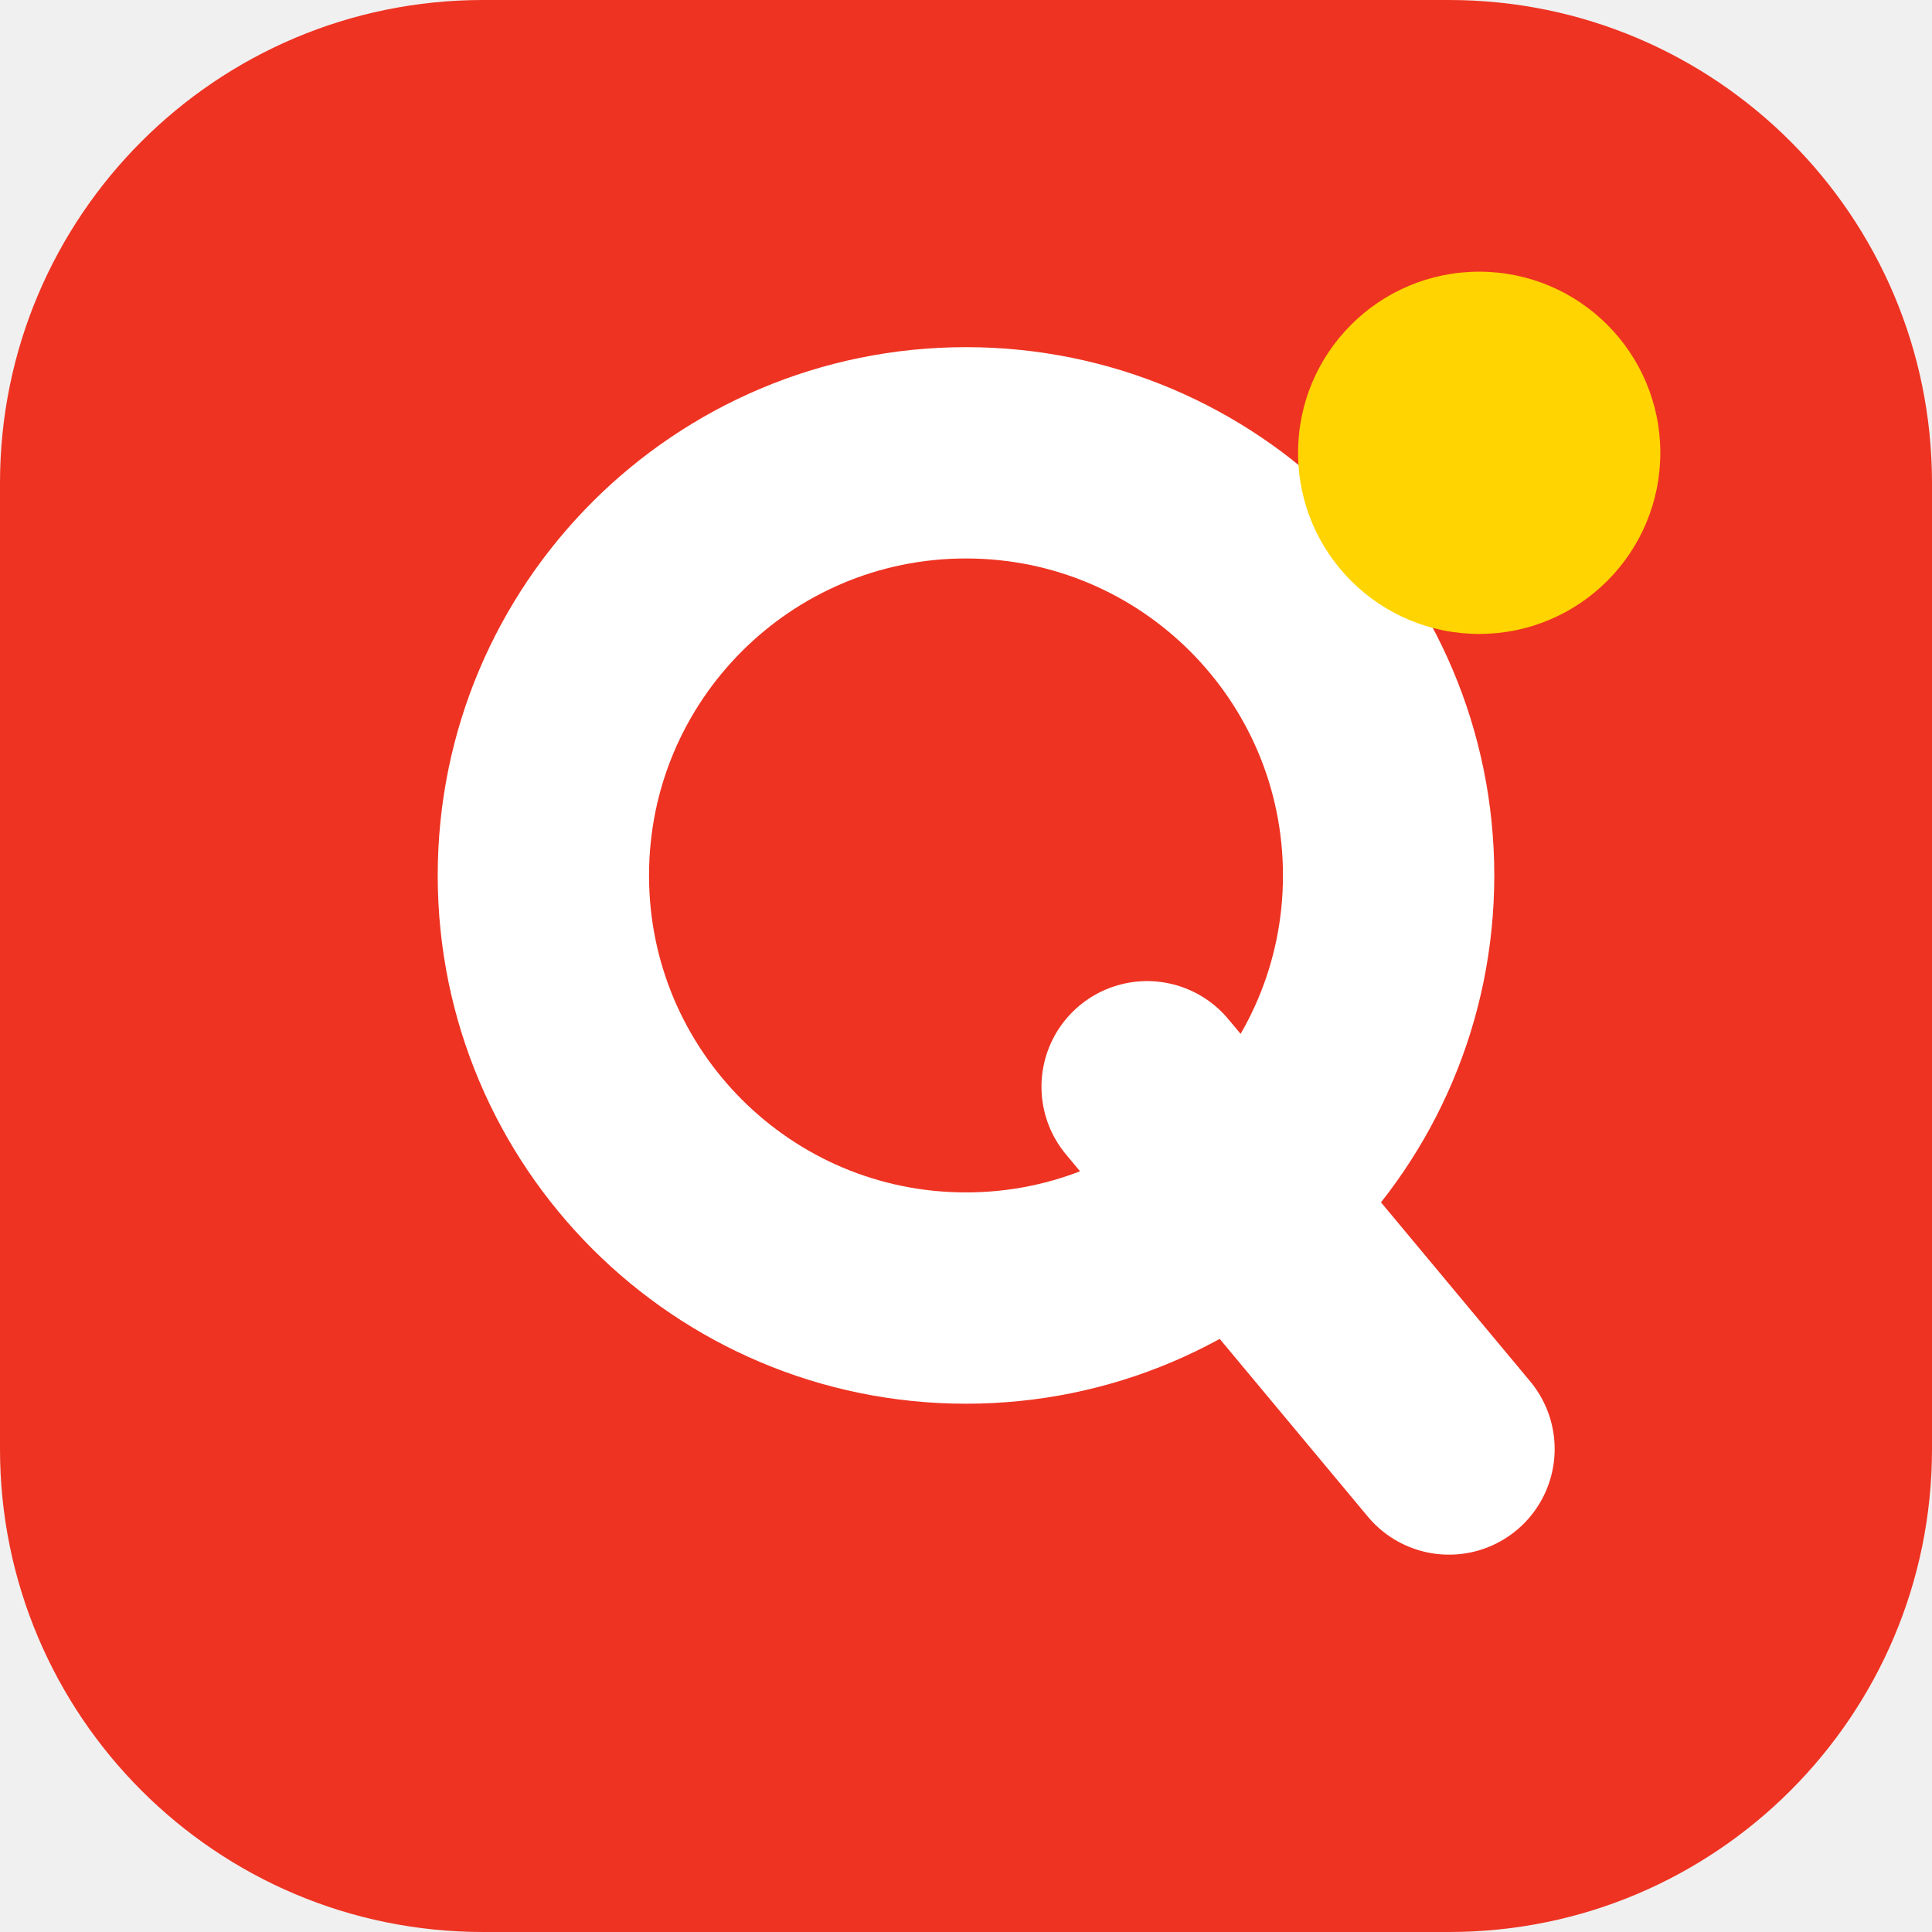
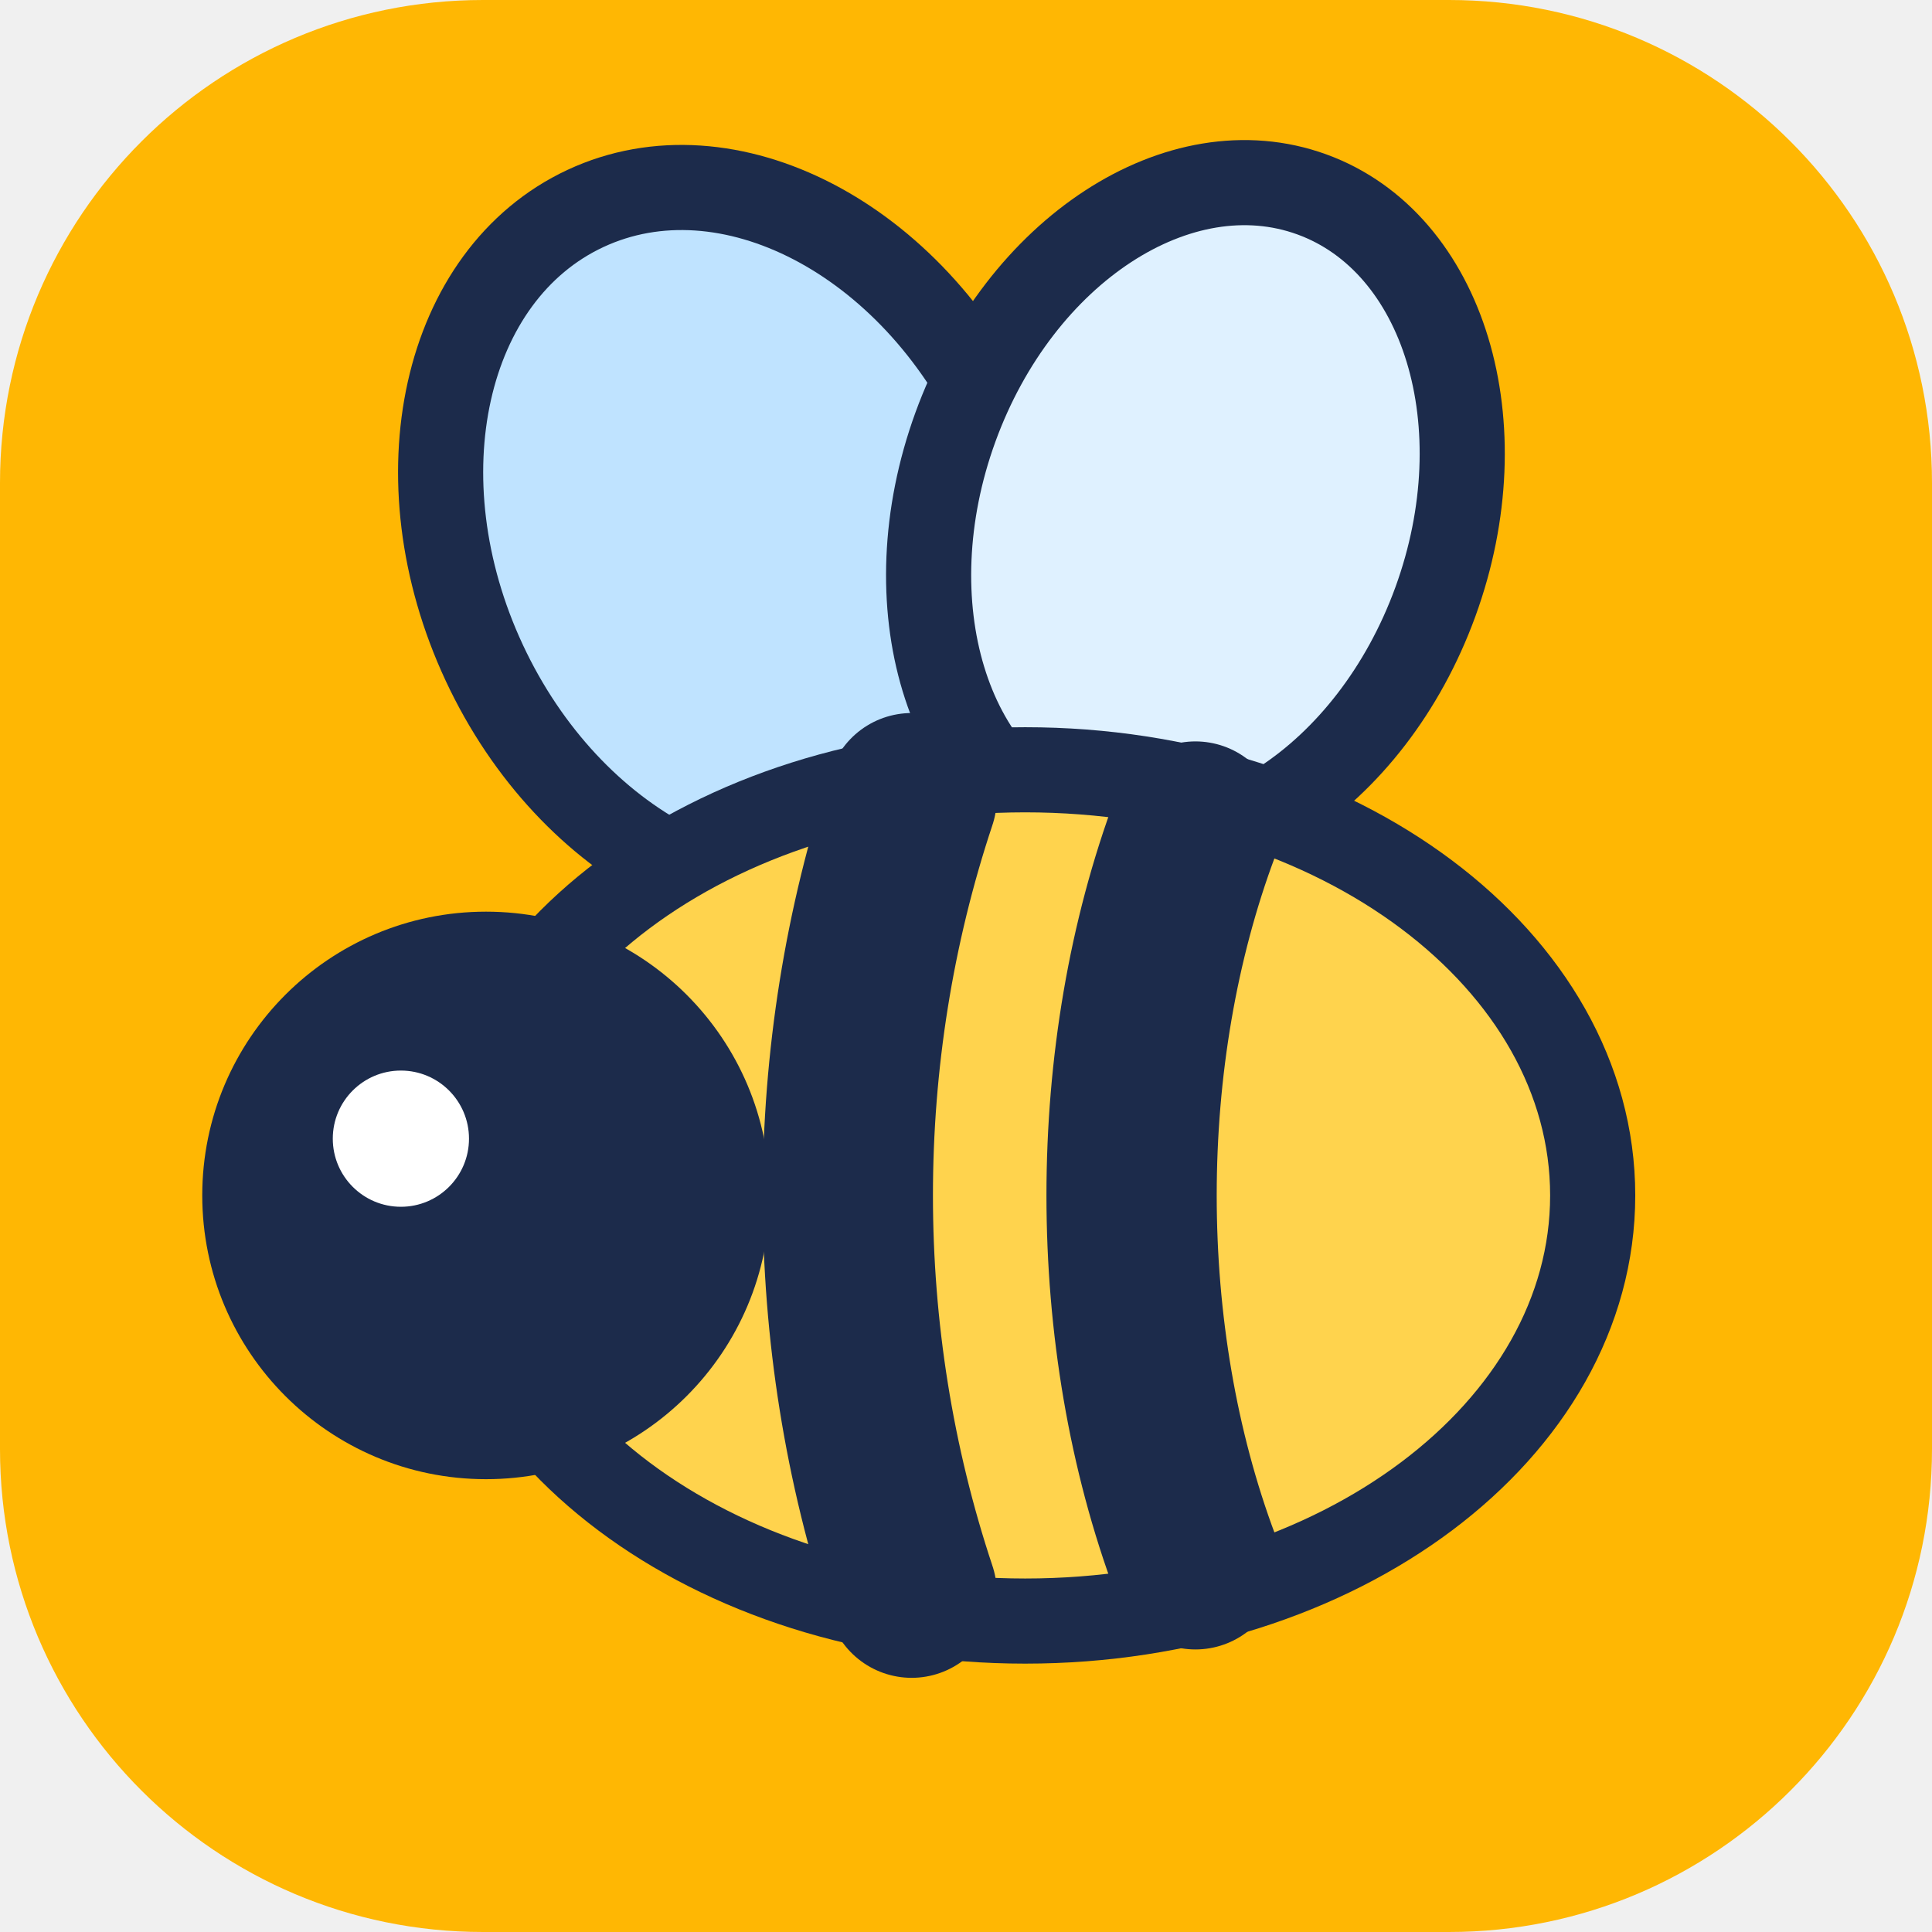
<svg xmlns="http://www.w3.org/2000/svg" viewBox="0 0 64 64">
-   <rect width="64" height="64" rx="16" fill="#ee3322" />
-   <circle cx="32" cy="29" r="14" fill="none" stroke="#fff" stroke-width="7" />
-   <path d="M38 36l10 12" stroke="#fff" stroke-width="7" stroke-linecap="round" />
-   <circle cx="49" cy="15" r="6" fill="#ffd400" />
+   <rect width="64" height="64" rx="16" fill="#ffb703" />
+   <g transform="translate(2 2) scale(.94)">
+     <ellipse cx="24" cy="17" rx="10" ry="13" transform="rotate(-25 24 17)" fill="#bfe3ff" stroke="#1c2b4b" stroke-width="3" />
+     <ellipse cx="40" cy="16" rx="9" ry="12" transform="rotate(20 40 16)" fill="#dff1ff" stroke="#1c2b4b" stroke-width="3" />
+     <ellipse cx="34" cy="40" rx="20" ry="15" fill="#ffd34d" stroke="#1c2b4b" stroke-width="3" />
+     <path d="M30 26c-3 9-3 19 0 28M40 27c-3 8-3 18 0 26" fill="none" stroke="#1c2b4b" stroke-width="6" stroke-linecap="round" />
+     <circle cx="15" cy="40" r="10" fill="#1c2b4b" />
+     <circle cx="12" cy="38" r="2.4" fill="#fff" />
+   </g>
</svg>
